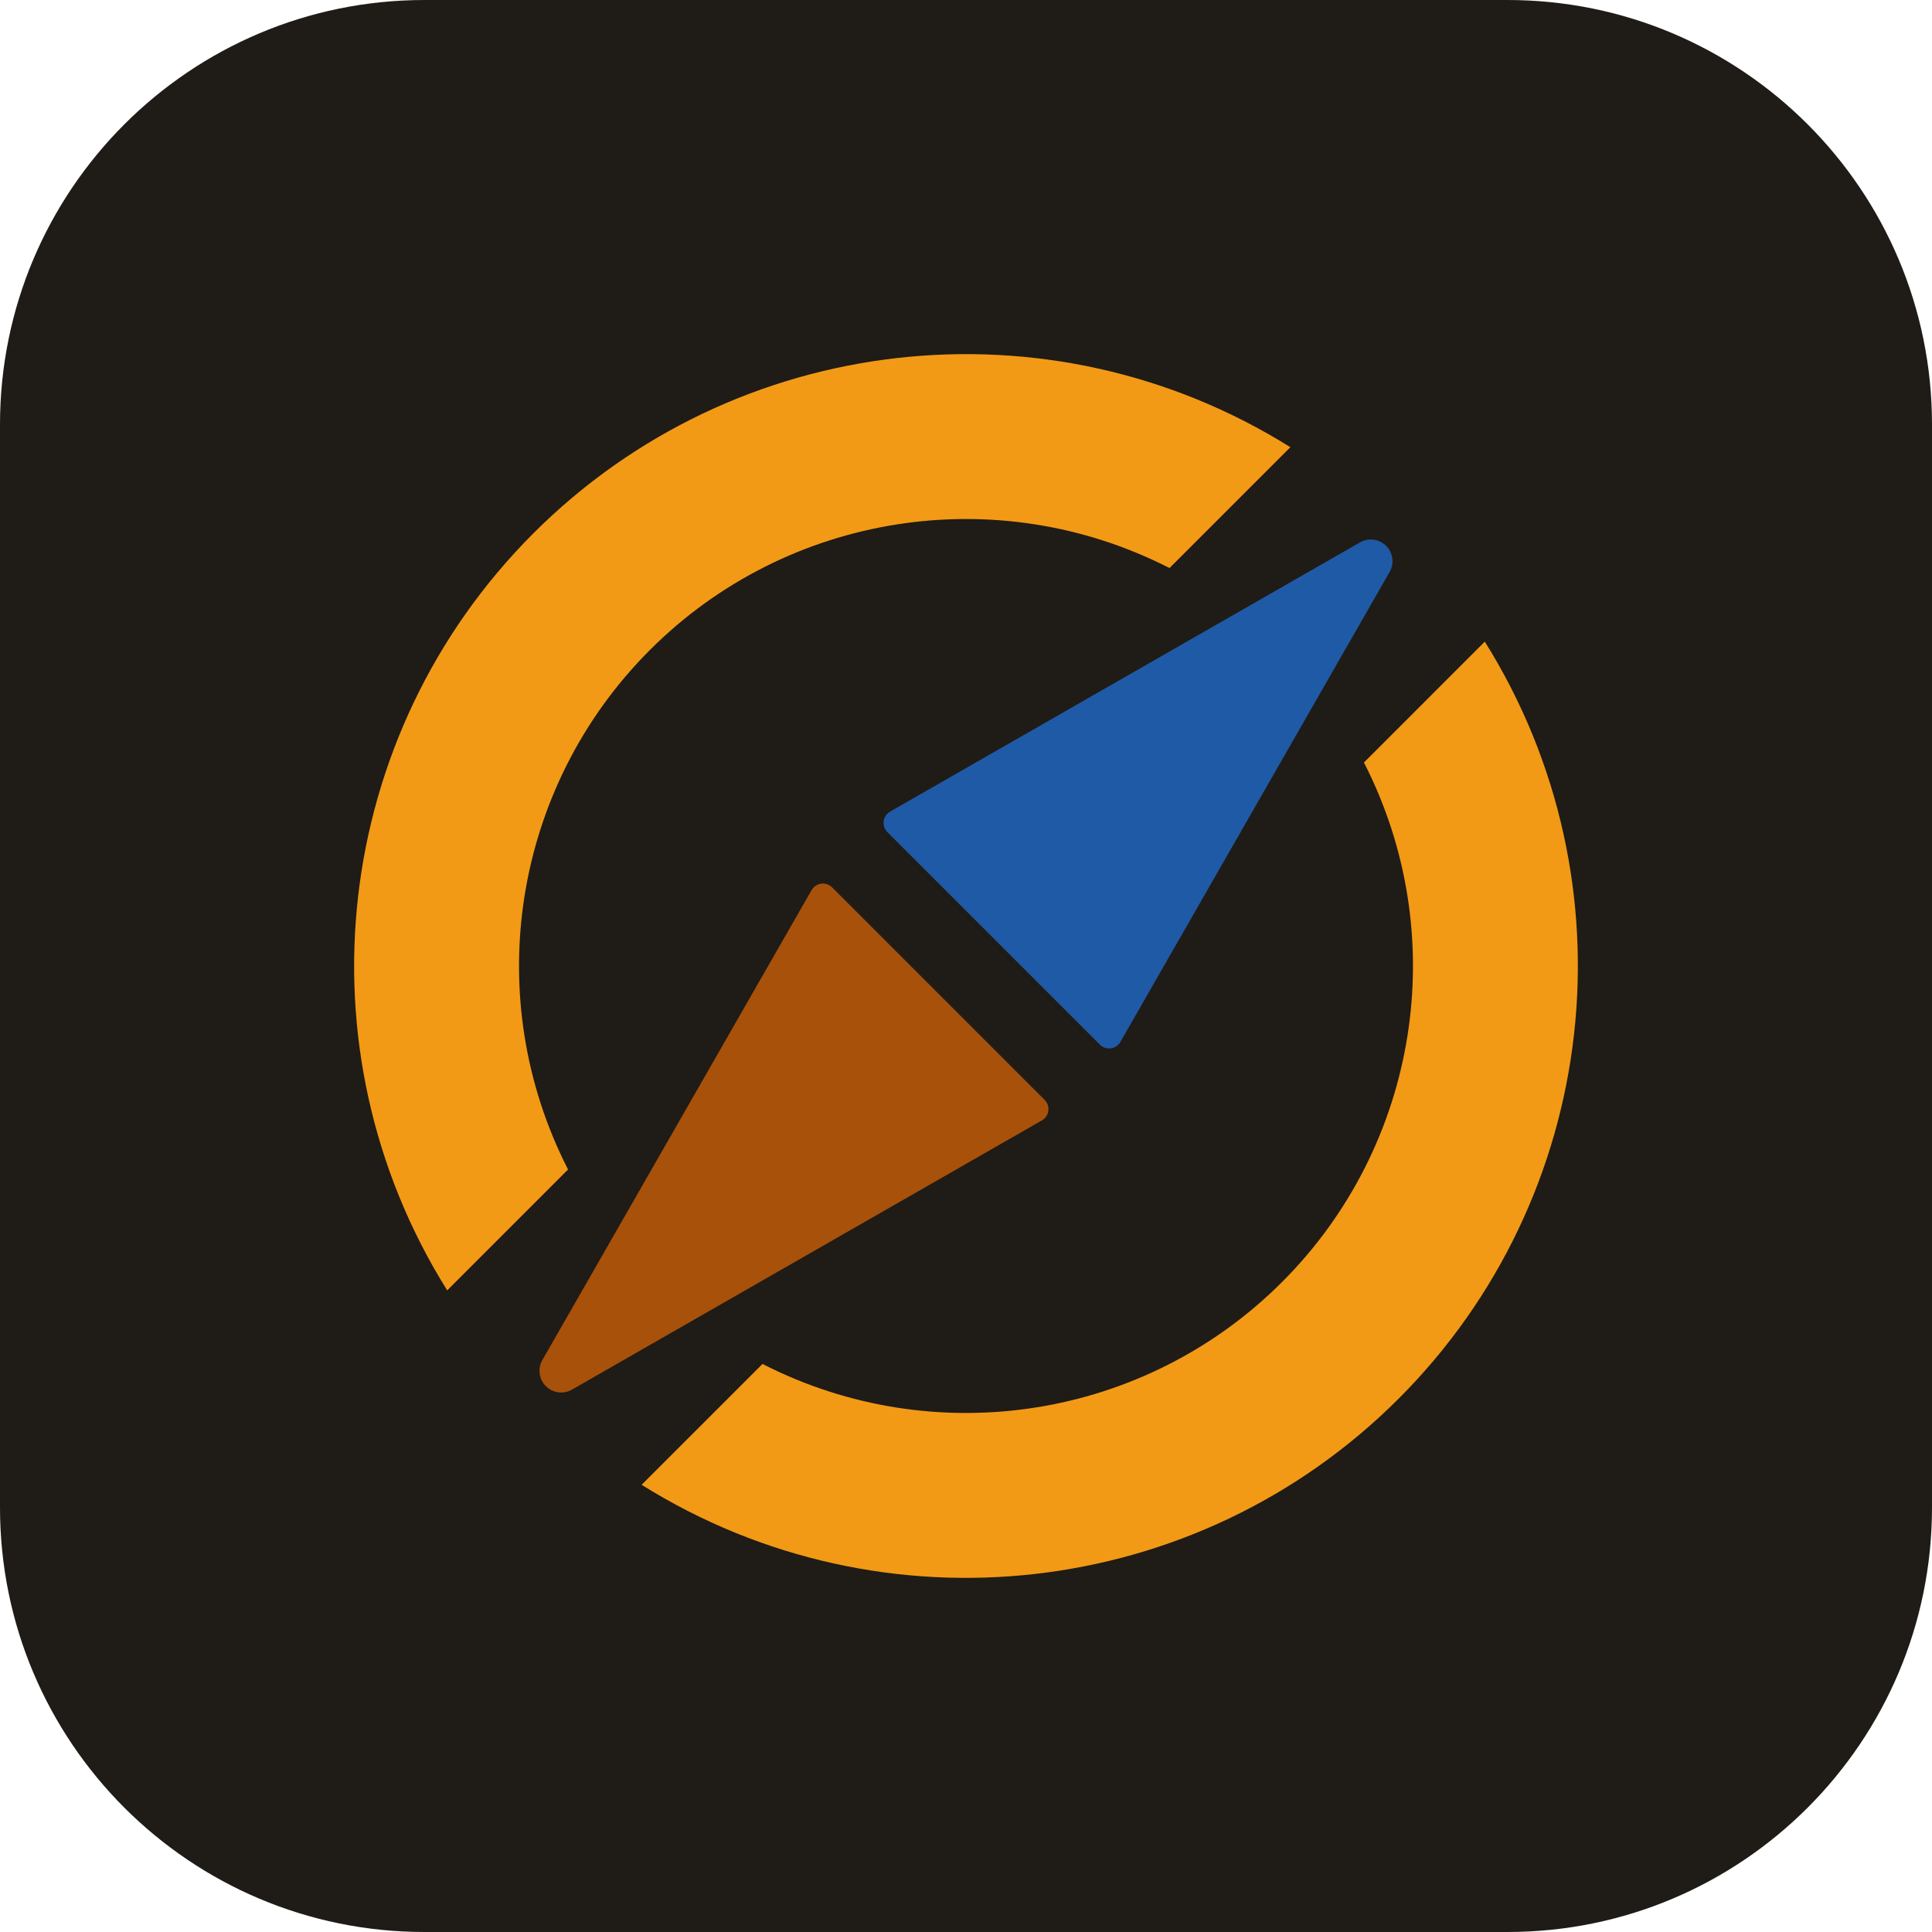
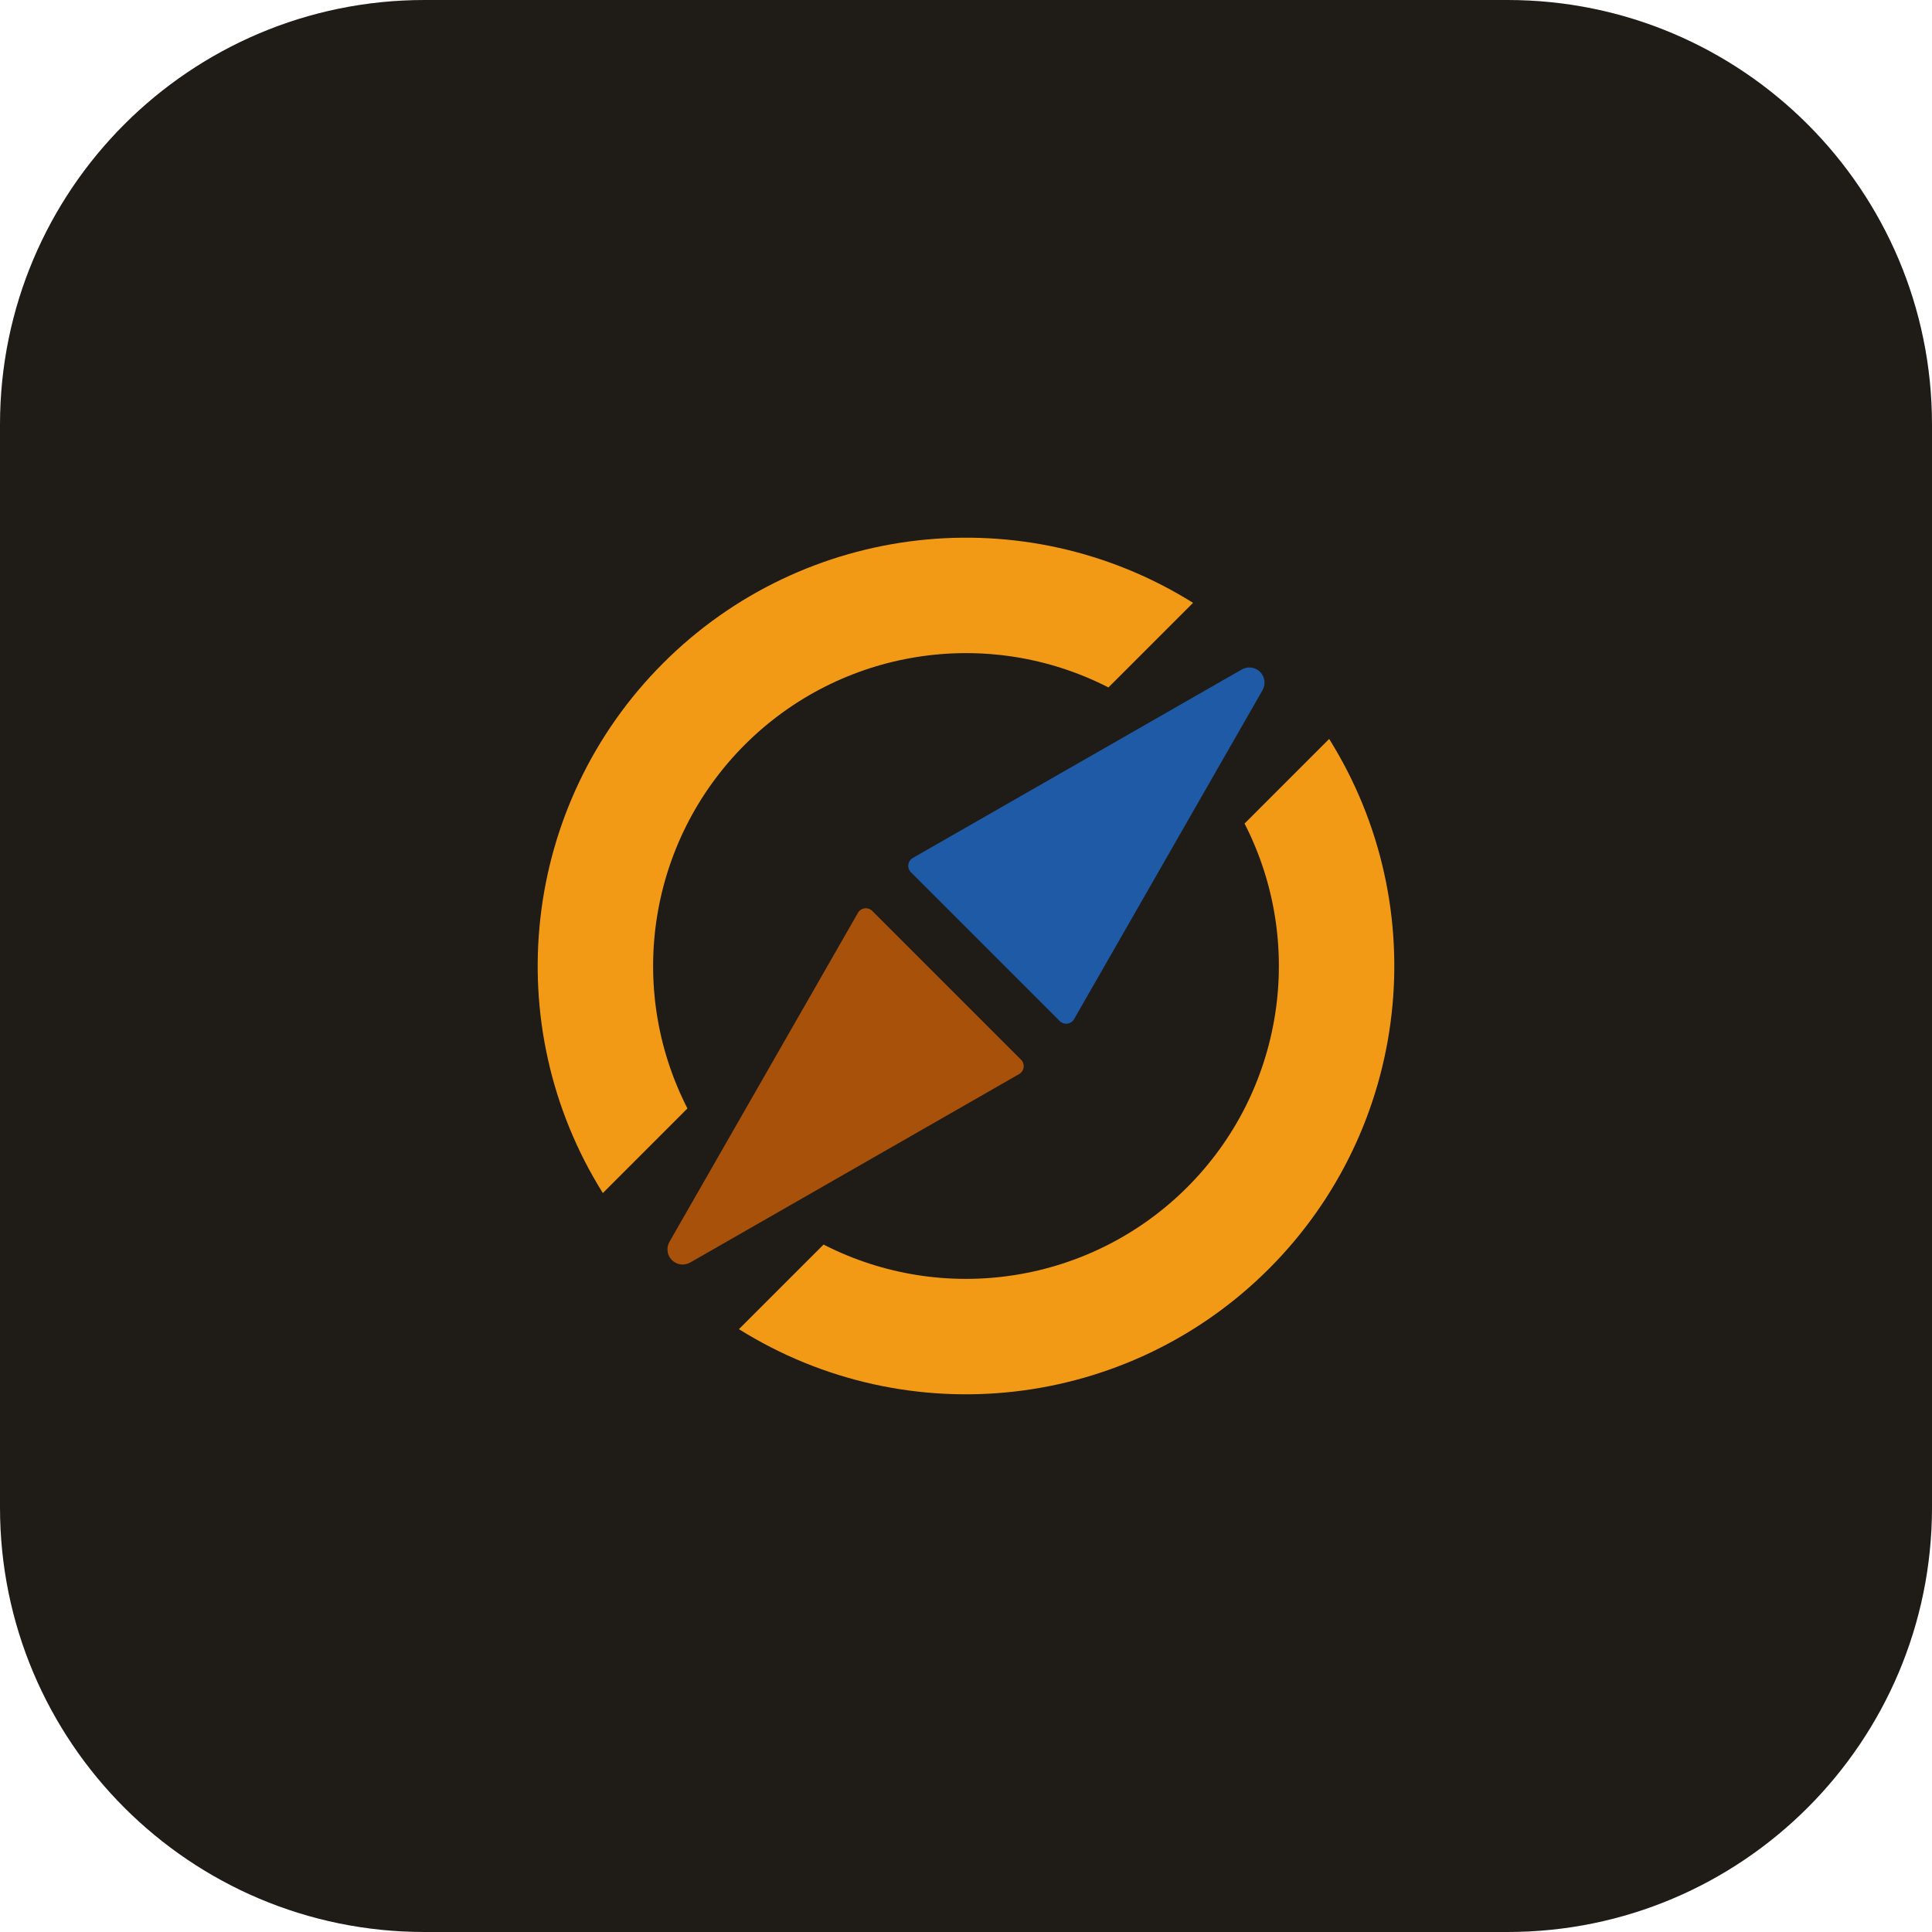
<svg xmlns="http://www.w3.org/2000/svg" width="1024" height="1024" viewBox="0 0 1024 1024">
  <rect width="1024" height="1024" rx="225" fill="#1F1B16" />
-   <g transform="translate(512 512) scale(1.15) translate(-512 -512)">
+   <g transform="translate(512 512) scale(0.805) translate(-512 -512)">
    <path d="M 751.11 362.5 A 282 282 0 0 1 362.5 751.11 L 418.21 695.41 A 206 206 0 0 0 695.41 418.21 L 751.11 362.5 Z" fill="#F29A16" />
    <path d="M 272.89 661.5 A 282 282 0 0 1 661.5 272.89 L 605.79 328.59 A 206 206 0 0 0 328.59 605.79 L 272.89 661.5 Z" fill="#F29A16" />
    <path d="M 693.59 316.76 A 10 10 0 0 1 707.24 330.41 L 583.16 546.99 A 6 6 0 0 1 573.71 548.25 L 475.75 450.29 A 6 6 0 0 1 477.01 440.84 L 693.59 316.76 Z" fill="#1F5AA6" />
    <path d="M 330.41 707.24 A 10 10 0 0 1 316.76 693.59 L 440.84 477.01 A 6 6 0 0 1 450.29 475.75 L 548.25 573.71 A 6 6 0 0 1 546.99 583.16 L 330.41 707.24 Z" fill="#A8510A" />
  </g>
</svg>
